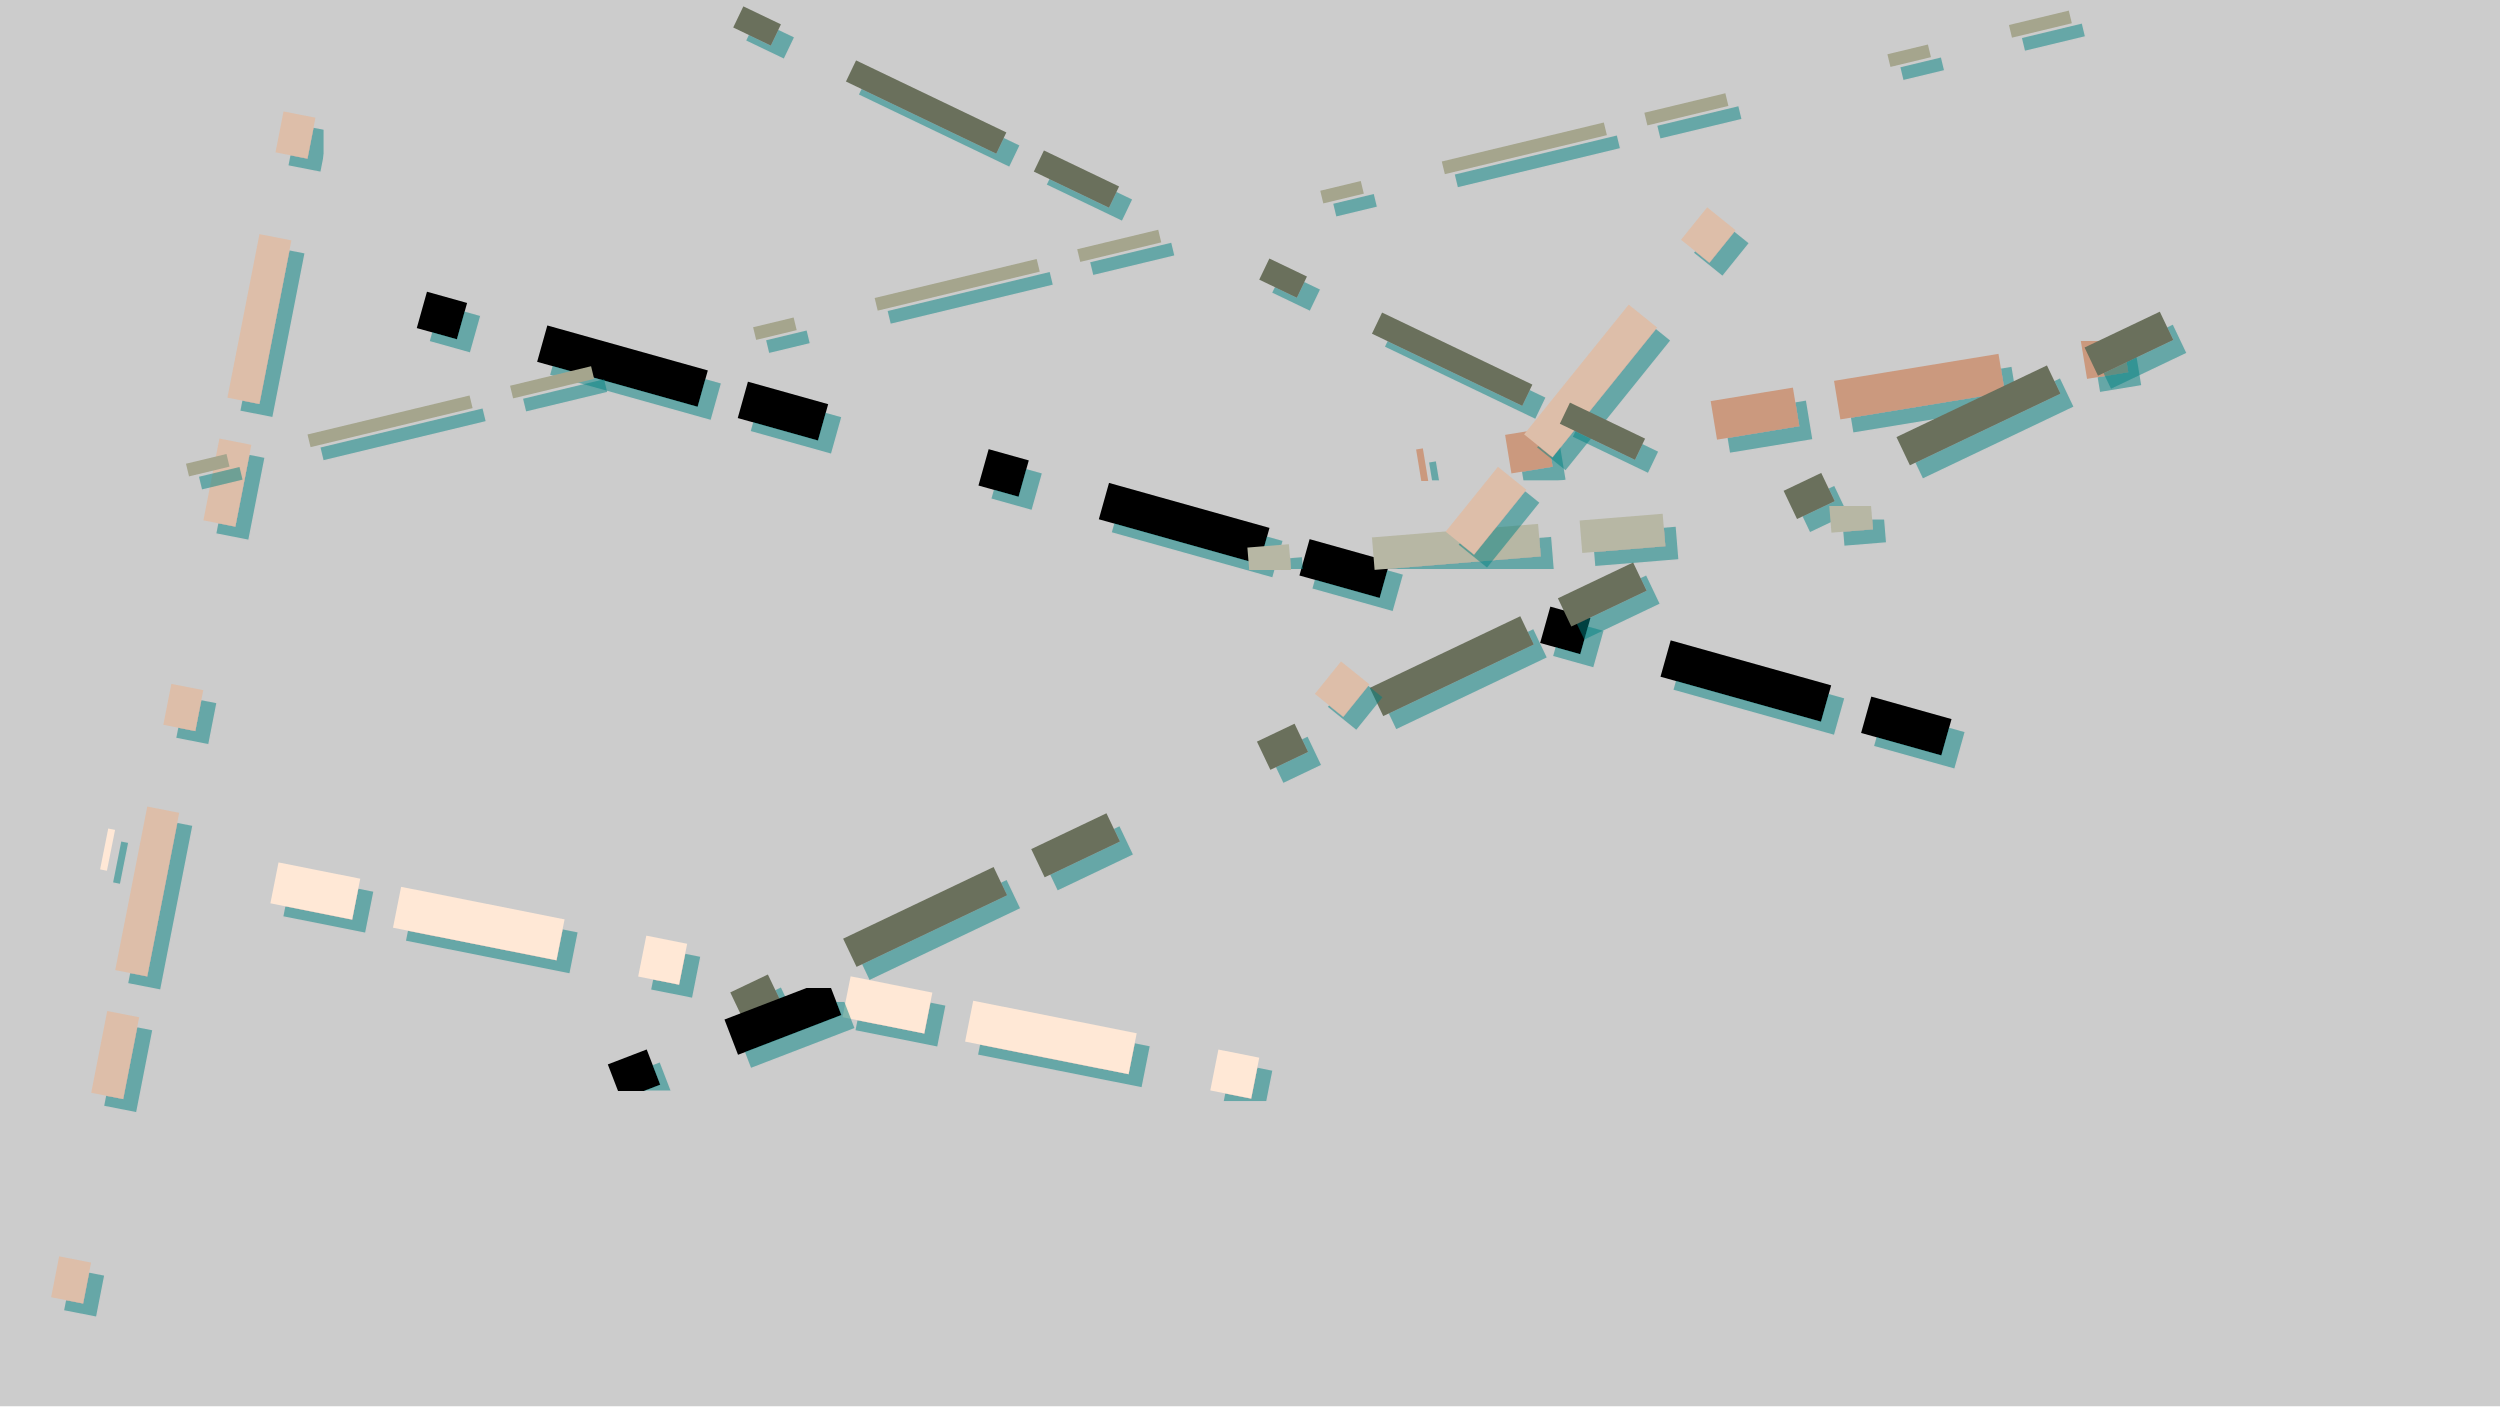
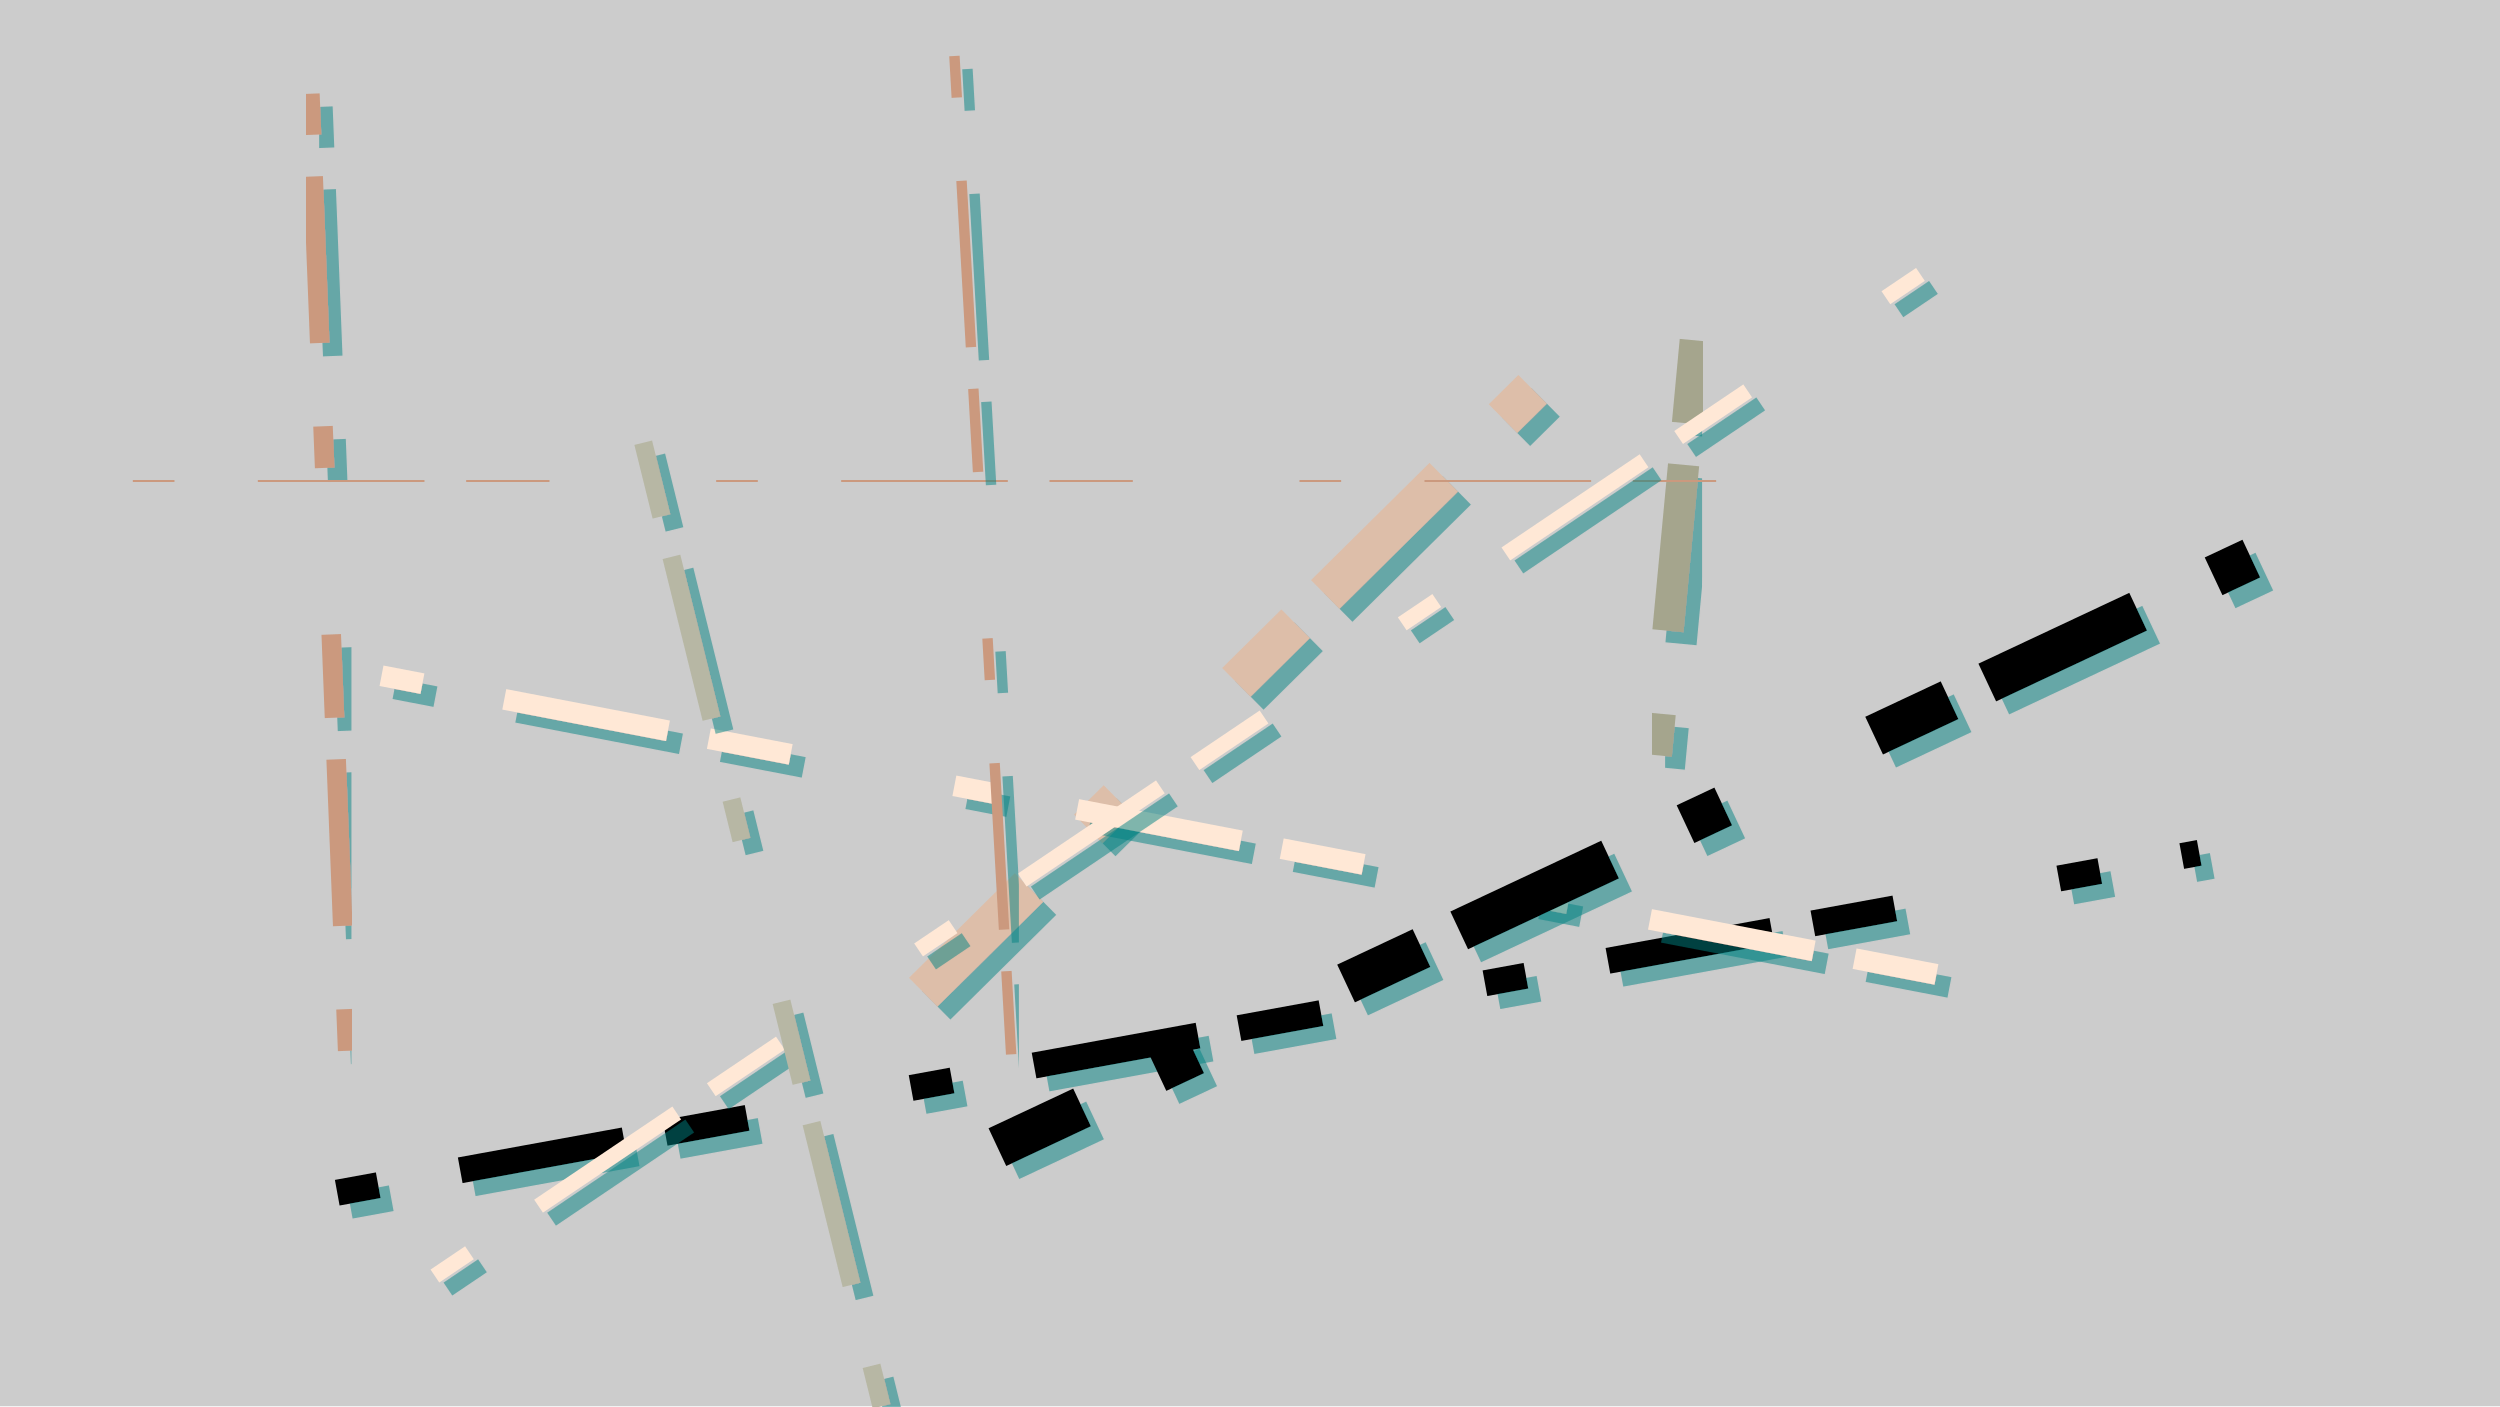
<svg xmlns="http://www.w3.org/2000/svg" viewBox="0 0 1920 1080" stroke="black" stroke-width="4">
  <filter id="shadow" color-interpolation-filters="sRGB">
    <feDropShadow dx="2" dy="2" stdDeviation="2" flood-opacity="0.4" />
  </filter>
  <filter id="shadow2" color-interpolation-filters="sRGB">
    <feDropShadow dx="0" dy="0" stdDeviation="5.5" flood-opacity=".8" />
  </filter>
  <filter id="shadow3" color-interpolation-filters="sRGB">
    <feDropShadow dx="10" dy="10" stdDeviation="0" flood-color="teal" flood-opacity="0.5" />
  </filter>
  <g>
    <rect x="0" y="0" width="100%" height="100%" fill="#ccc" stroke-width="8" stroke="none" />
  </g>
-     ['<line x1="1632" y1="271" x2="1090" y2="360" stroke="#cb997e" stroke-width="30" stroke-dasharray="32 64 128" filter="url(#shadow3)" />', '<line x1="324" y1="238" x2="1544" y2="580" stroke="" stroke-width="29" stroke-dasharray="32 64 128" filter="url(#shadow3)" />', '<line x1="964" y1="828" x2="80" y2="652" stroke="#ffe8d6" stroke-width="32" stroke-dasharray="32 64 128" filter="url(#shadow3)" />', '<line x1="230" y1="88" x2="45" y2="1032" stroke="#ddbea9" stroke-width="25" stroke-dasharray="32 64 128" filter="url(#shadow3)" />', '<line x1="144" y1="361" x2="1590" y2="13" stroke="#a5a58d" stroke-width="10" stroke-dasharray="32 64 128" filter="url(#shadow3)" />', '<line x1="566" y1="773" x2="1742" y2="213" stroke="#6b705c" stroke-width="24" stroke-dasharray="32 64 128" filter="url(#shadow3)" />', '<line x1="472" y1="831" x2="641" y2="766" stroke="" stroke-width="29" stroke-dasharray="32 64 128" filter="url(#shadow3)" />', '<line x1="959" y1="433" x2="1450" y2="393" stroke="#b7b7a4" stroke-width="25" stroke-dasharray="32 64 128" filter="url(#shadow3)" />', '<line x1="1322" y1="168" x2="1014" y2="550" stroke="#ddbea9" stroke-width="28" stroke-dasharray="32 64 128" filter="url(#shadow3)" />', '<line x1="567" y1="13" x2="1270" y2="350" stroke="#6b705c" stroke-width="18" stroke-dasharray="32 64 128" filter="url(#shadow3)" />']</svg>
+     ['<line x1="1272" y1="580" x2="1304" y2="240" stroke="#a5a58d" stroke-width="24" stroke-dasharray="32 64 128" filter="url(#shadow3)" />', '<line x1="1177" y1="299" x2="709" y2="762" stroke="#ddbea9" stroke-width="31" stroke-dasharray="32 64 128" filter="url(#shadow3)" />', '<line x1="267" y1="807" x2="238" y2="72" stroke="#cb997e" stroke-width="15" stroke-dasharray="32 64 128" filter="url(#shadow3)" />', '<line x1="259" y1="916" x2="1689" y2="655" stroke="" stroke-width="20" stroke-dasharray="32 64 128" filter="url(#shadow3)" />', '<line x1="102" y1="370" x2="1415" y2="369" stroke="#cb997e" stroke-width="25" stroke-dasharray="32 64 128" filter="url(#shadow3)" />', '<line x1="293" y1="519" x2="1501" y2="751" stroke="#ffe8d6" stroke-width="16" stroke-dasharray="32 64 128" filter="url(#shadow3)" />', '<line x1="334" y1="980" x2="1476" y2="210" stroke="#ffe8d6" stroke-width="12" stroke-dasharray="32 64 128" filter="url(#shadow3)" />', '<line x1="733" y1="43" x2="778" y2="835" stroke="#cb997e" stroke-width="8" stroke-dasharray="32 64 128" filter="url(#shadow3)" />', '<line x1="677" y1="1080" x2="494" y2="340" stroke="#b7b7a4" stroke-width="14" stroke-dasharray="32 64 128" filter="url(#shadow3)" />', '<line x1="1729" y1="429" x2="766" y2="881" stroke="" stroke-width="32" stroke-dasharray="32 64 128" filter="url(#shadow3)" />']</svg>
